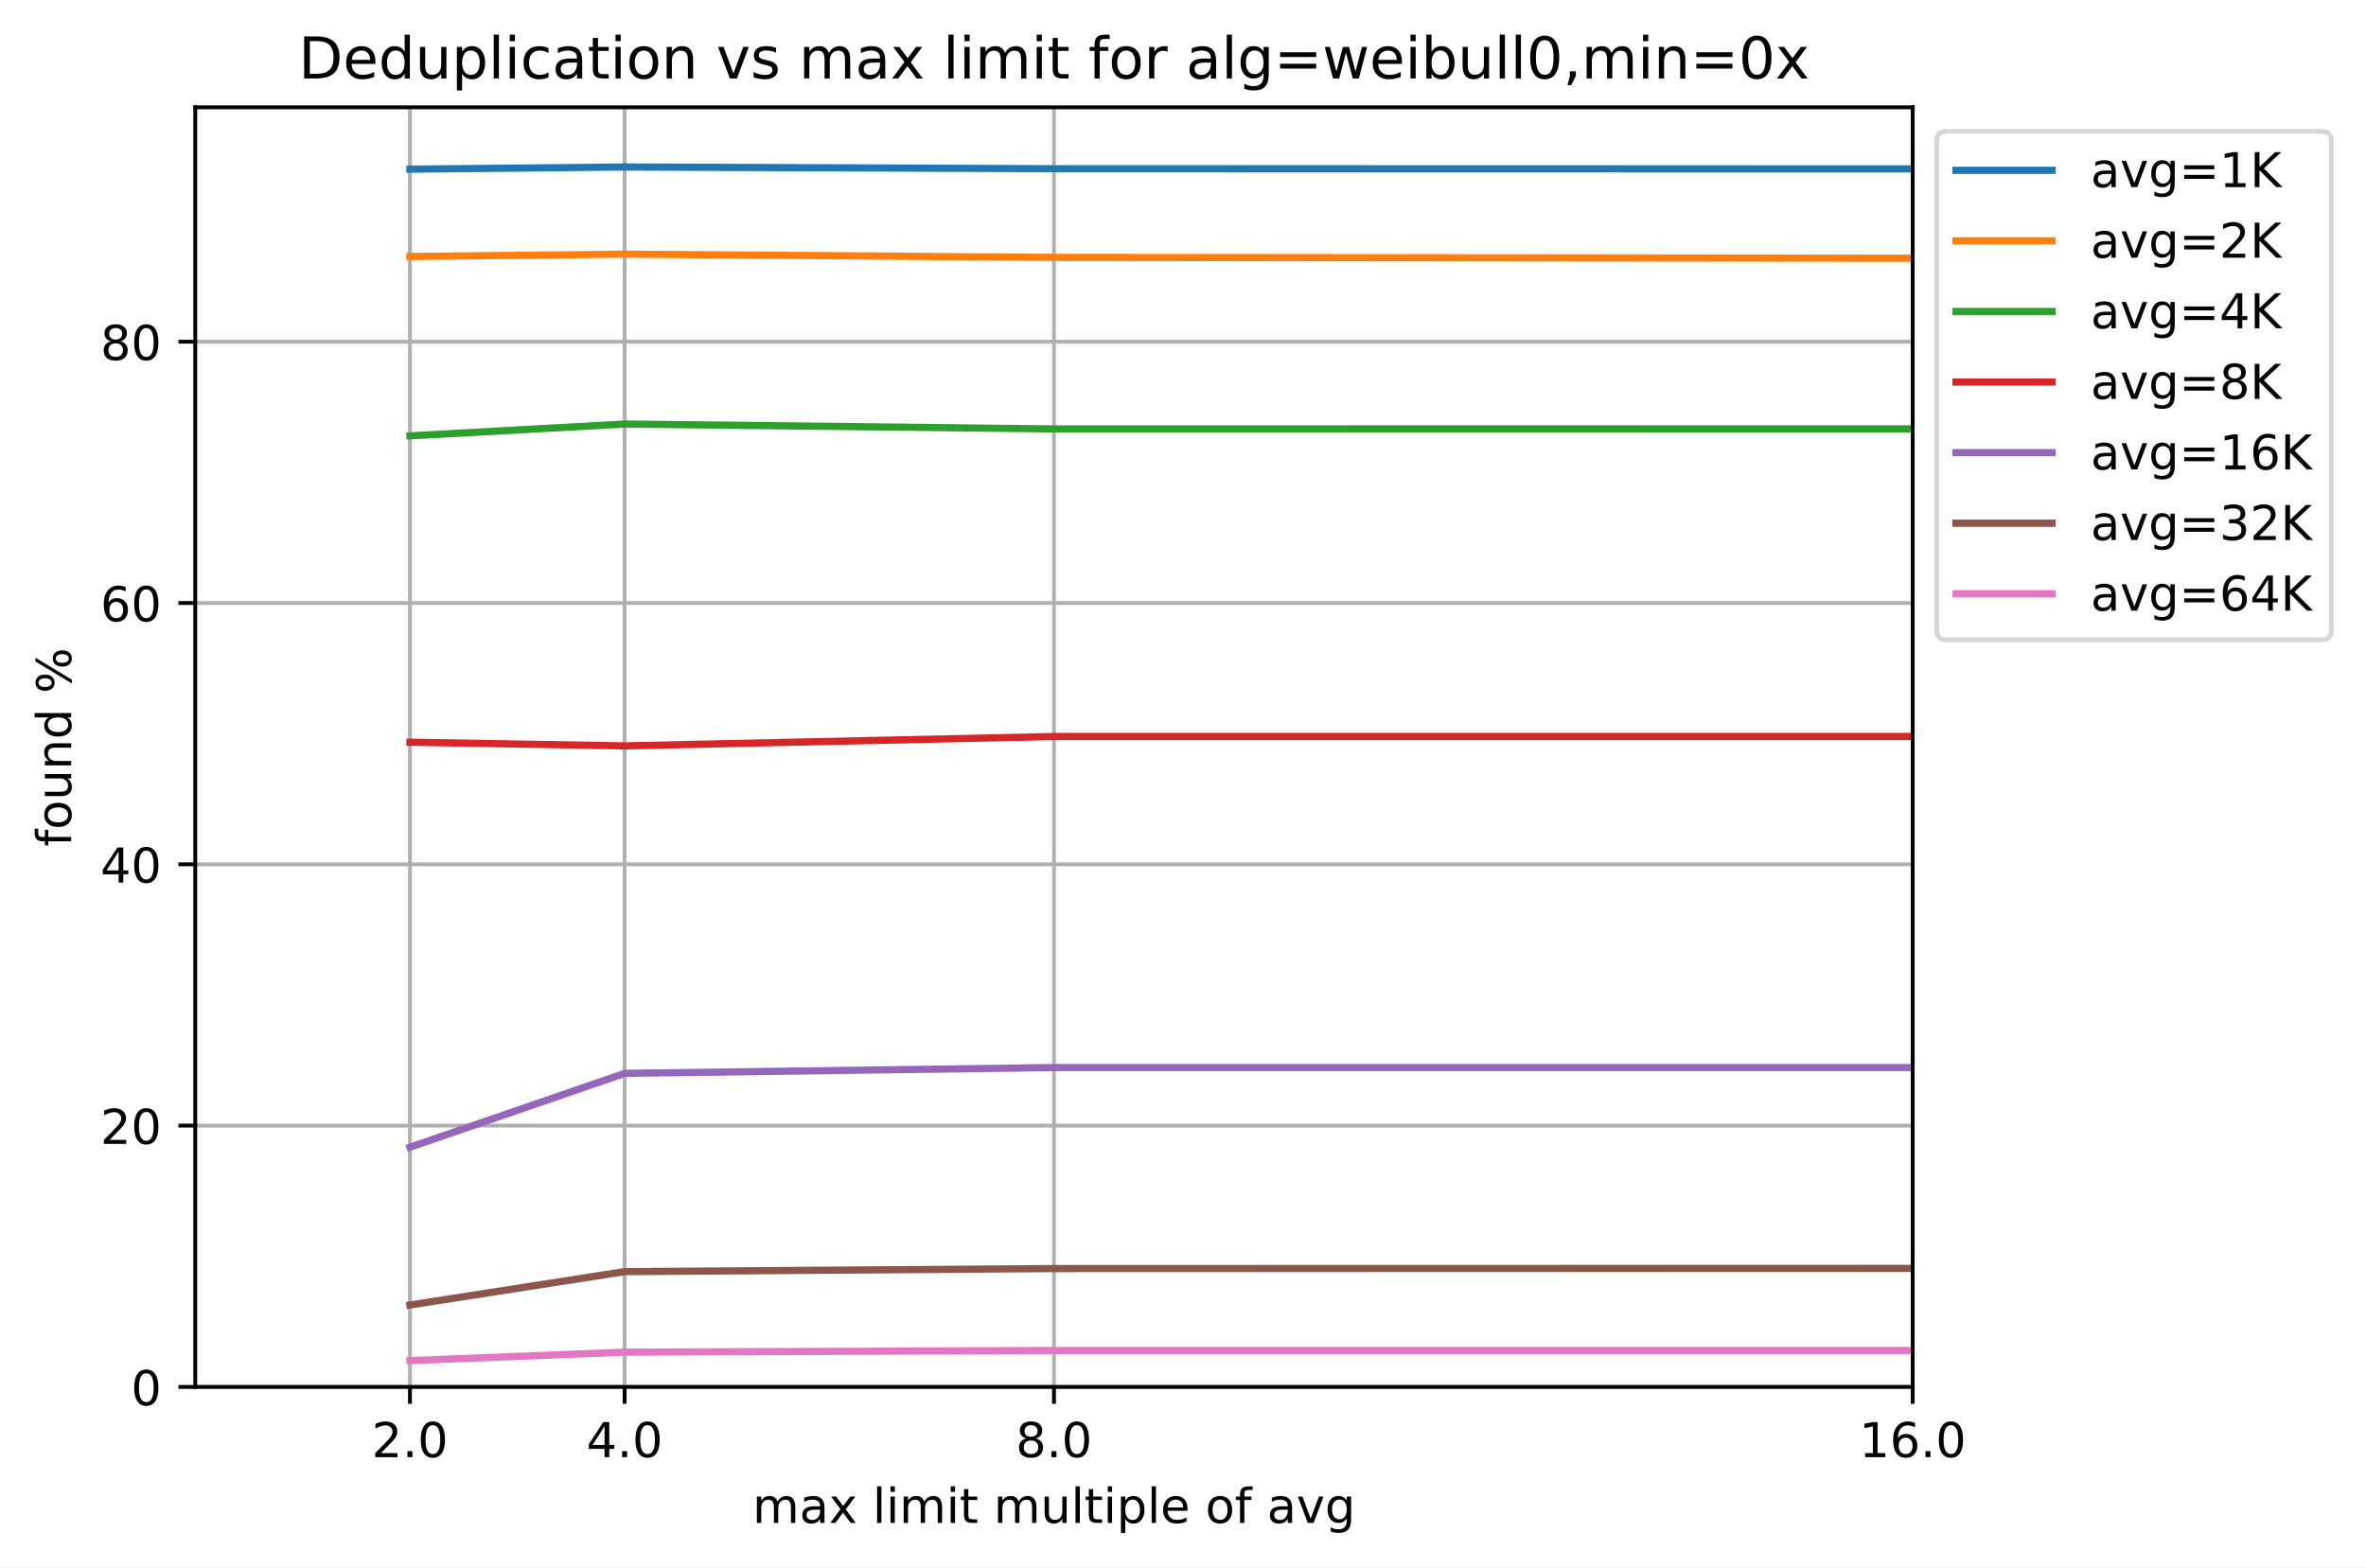
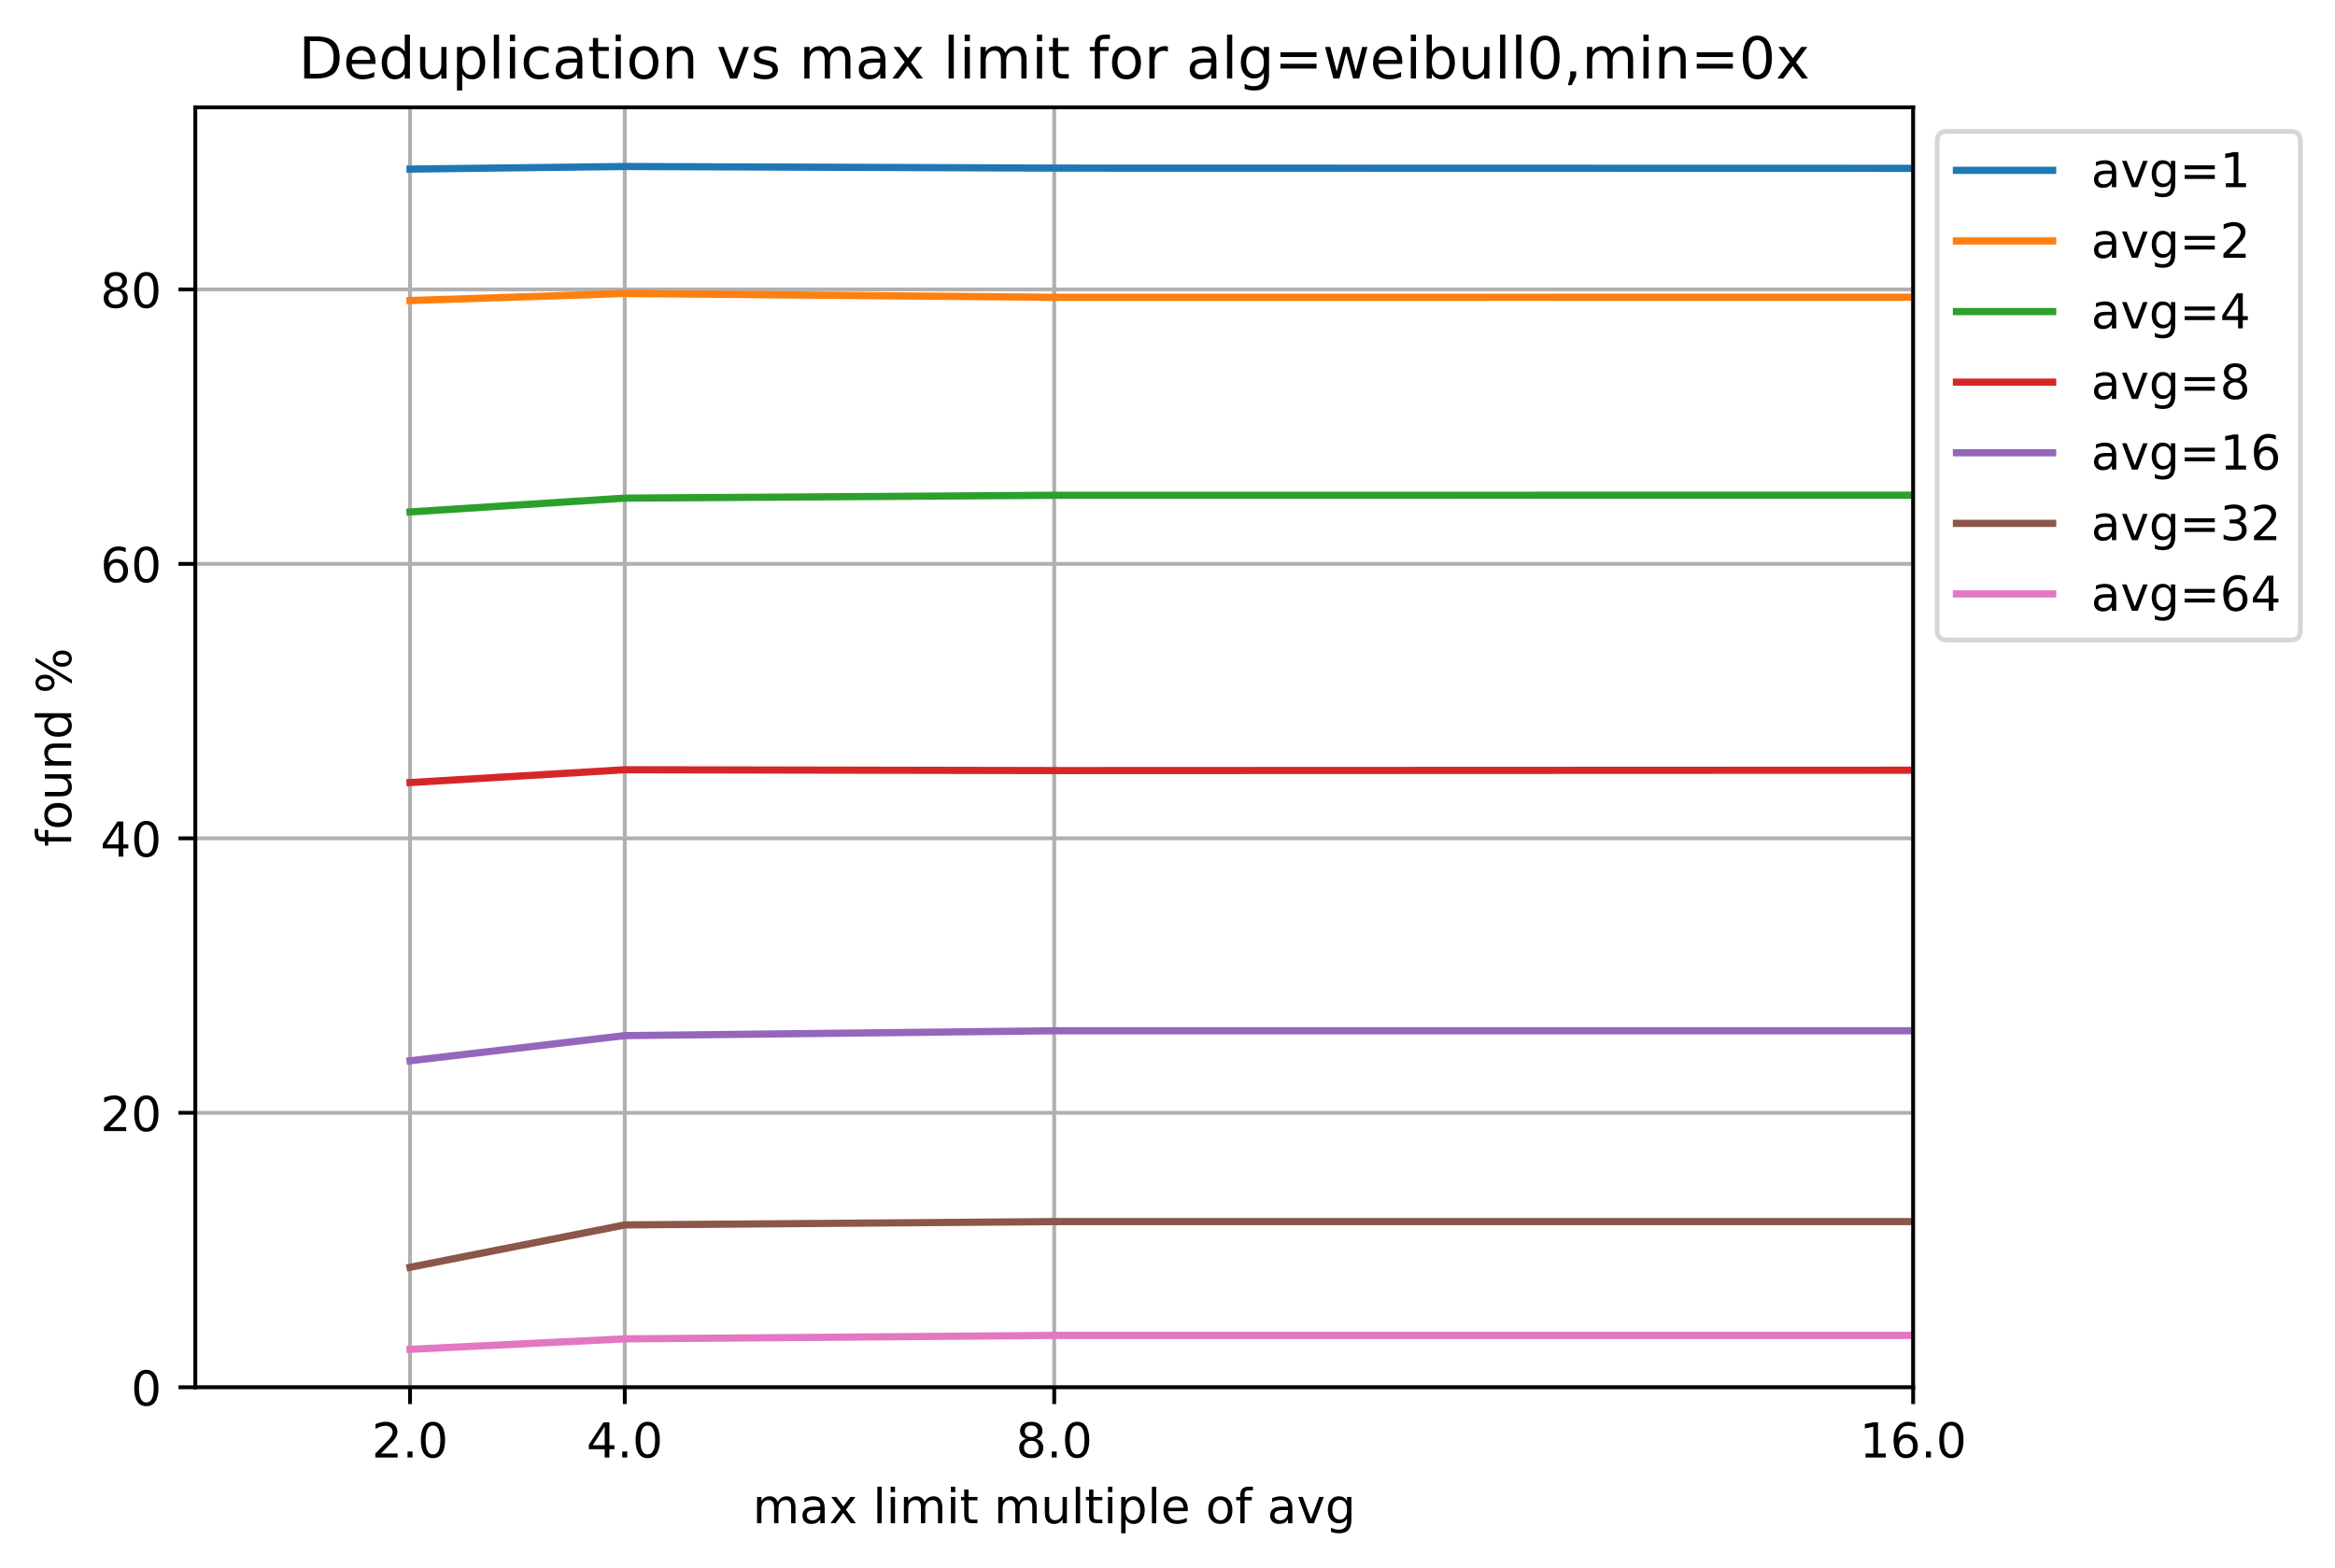
- <svg xmlns="http://www.w3.org/2000/svg" xmlns:xlink="http://www.w3.org/1999/xlink" height="325.986pt" version="1.1" viewBox="0 0 491.981 325.986" width="491.981pt">
+ <svg xmlns="http://www.w3.org/2000/svg" xmlns:xlink="http://www.w3.org/1999/xlink" height="325.986pt" version="1.1" viewBox="0 0 485.423 325.986" width="485.423pt">
  <defs>
    <style type="text/css">*{stroke-linecap:butt;stroke-linejoin:round;}</style>
  </defs>
  <g id="figure_1">
    <g id="patch_1">
-       <path d="M 0 325.986  L 491.981 325.986  L 491.981 0  L 0 0  z " style="fill:#ffffff;" />
+       <path d="M 0 325.986  L 485.423 325.986  L 485.423 0  L 0 0  z " style="fill:#ffffff;" />
    </g>
    <g id="axes_1">
      <g id="patch_2">
        <path d="M 40.603 288.43  L 397.723 288.43  L 397.723 22.318  L 40.603 22.318  z " style="fill:#ffffff;" />
      </g>
      <g id="matplotlib.axis_1">
        <g id="xtick_1">
          <g id="line2d_1">
-             <path clip-path="url(#pbdb99d58c2)" d="M 85.243 288.43  L 85.243 22.318  " style="fill:none;stroke:#b0b0b0;stroke-linecap:square;stroke-width:0.8;" />
+             <path clip-path="url(#p69c4e39274)" d="M 85.243 288.43  L 85.243 22.318  " style="fill:none;stroke:#b0b0b0;stroke-linecap:square;stroke-width:0.8;" />
          </g>
          <g id="line2d_2">
            <defs>
-               <path d="M 0 0  L 0 3.5  " id="mbd536ca74a" style="stroke:#000000;stroke-width:0.8;" />
+               <path d="M 0 0  L 0 3.5  " id="m992103ad8d" style="stroke:#000000;stroke-width:0.8;" />
            </defs>
            <g>
-               <use style="stroke:#000000;stroke-width:0.8;" x="85.243" xlink:href="#mbd536ca74a" y="288.43" />
+               <use style="stroke:#000000;stroke-width:0.8;" x="85.243" xlink:href="#m992103ad8d" y="288.43" />
            </g>
          </g>
          <g id="text_1">
            <g transform="translate(77.29156 303.0286)scale(0.1 -0.1)">
              <defs>
                <path d="M 19.188 8.297  L 53.609 8.297  L 53.609 0  L 7.328 0  L 7.328 8.297  Q 12.938 14.109 22.625 23.891  Q 32.328 33.688 34.812 36.531  Q 39.547 41.844 41.422 45.531  Q 43.312 49.219 43.312 52.781  Q 43.312 58.594 39.234 62.25  Q 35.156 65.922 28.609 65.922  Q 23.969 65.922 18.812 64.312  Q 13.672 62.703 7.812 59.422  L 7.812 69.391  Q 13.766 71.781 18.938 73  Q 24.125 74.219 28.422 74.219  Q 39.75 74.219 46.484 68.547  Q 53.219 62.891 53.219 53.422  Q 53.219 48.922 51.531 44.891  Q 49.859 40.875 45.406 35.406  Q 44.188 33.984 37.641 27.219  Q 31.109 20.453 19.188 8.297  z " id="DejaVuSans-50" />
                <path d="M 10.688 12.406  L 21 12.406  L 21 0  L 10.688 0  z " id="DejaVuSans-46" />
                <path d="M 31.781 66.406  Q 24.172 66.406 20.328 58.906  Q 16.5 51.422 16.5 36.375  Q 16.5 21.391 20.328 13.891  Q 24.172 6.391 31.781 6.391  Q 39.453 6.391 43.281 13.891  Q 47.125 21.391 47.125 36.375  Q 47.125 51.422 43.281 58.906  Q 39.453 66.406 31.781 66.406  z M 31.781 74.219  Q 44.047 74.219 50.516 64.516  Q 56.984 54.828 56.984 36.375  Q 56.984 17.969 50.516 8.266  Q 44.047 -1.422 31.781 -1.422  Q 19.531 -1.422 13.062 8.266  Q 6.594 17.969 6.594 36.375  Q 6.594 54.828 13.062 64.516  Q 19.531 74.219 31.781 74.219  z " id="DejaVuSans-48" />
              </defs>
              <use xlink:href="#DejaVuSans-50" />
              <use x="63.623" xlink:href="#DejaVuSans-46" />
              <use x="95.41" xlink:href="#DejaVuSans-48" />
            </g>
          </g>
        </g>
        <g id="xtick_2">
          <g id="line2d_3">
-             <path clip-path="url(#pbdb99d58c2)" d="M 129.883 288.43  L 129.883 22.318  " style="fill:none;stroke:#b0b0b0;stroke-linecap:square;stroke-width:0.8;" />
+             <path clip-path="url(#p69c4e39274)" d="M 129.883 288.43  L 129.883 22.318  " style="fill:none;stroke:#b0b0b0;stroke-linecap:square;stroke-width:0.8;" />
          </g>
          <g id="line2d_4">
            <g>
-               <use style="stroke:#000000;stroke-width:0.8;" x="129.883" xlink:href="#mbd536ca74a" y="288.43" />
+               <use style="stroke:#000000;stroke-width:0.8;" x="129.883" xlink:href="#m992103ad8d" y="288.43" />
            </g>
          </g>
          <g id="text_2">
            <g transform="translate(121.9316 303.0286)scale(0.1 -0.1)">
              <defs>
                <path d="M 37.797 64.312  L 12.891 25.391  L 37.797 25.391  z M 35.203 72.906  L 47.609 72.906  L 47.609 25.391  L 58.016 25.391  L 58.016 17.188  L 47.609 17.188  L 47.609 0  L 37.797 0  L 37.797 17.188  L 4.891 17.188  L 4.891 26.703  z " id="DejaVuSans-52" />
              </defs>
              <use xlink:href="#DejaVuSans-52" />
              <use x="63.623" xlink:href="#DejaVuSans-46" />
              <use x="95.41" xlink:href="#DejaVuSans-48" />
            </g>
          </g>
        </g>
        <g id="xtick_3">
          <g id="line2d_5">
-             <path clip-path="url(#pbdb99d58c2)" d="M 219.163 288.43  L 219.163 22.318  " style="fill:none;stroke:#b0b0b0;stroke-linecap:square;stroke-width:0.8;" />
+             <path clip-path="url(#p69c4e39274)" d="M 219.163 288.43  L 219.163 22.318  " style="fill:none;stroke:#b0b0b0;stroke-linecap:square;stroke-width:0.8;" />
          </g>
          <g id="line2d_6">
            <g>
-               <use style="stroke:#000000;stroke-width:0.8;" x="219.163" xlink:href="#mbd536ca74a" y="288.43" />
+               <use style="stroke:#000000;stroke-width:0.8;" x="219.163" xlink:href="#m992103ad8d" y="288.43" />
            </g>
          </g>
          <g id="text_3">
            <g transform="translate(211.2116 303.0286)scale(0.1 -0.1)">
              <defs>
                <path d="M 31.781 34.625  Q 24.75 34.625 20.719 30.859  Q 16.703 27.094 16.703 20.516  Q 16.703 13.922 20.719 10.156  Q 24.75 6.391 31.781 6.391  Q 38.812 6.391 42.859 10.172  Q 46.922 13.969 46.922 20.516  Q 46.922 27.094 42.891 30.859  Q 38.875 34.625 31.781 34.625  z M 21.922 38.812  Q 15.578 40.375 12.031 44.719  Q 8.5 49.078 8.5 55.328  Q 8.5 64.062 14.719 69.141  Q 20.953 74.219 31.781 74.219  Q 42.672 74.219 48.875 69.141  Q 55.078 64.062 55.078 55.328  Q 55.078 49.078 51.531 44.719  Q 48 40.375 41.703 38.812  Q 48.828 37.156 52.797 32.312  Q 56.781 27.484 56.781 20.516  Q 56.781 9.906 50.312 4.234  Q 43.844 -1.422 31.781 -1.422  Q 19.734 -1.422 13.25 4.234  Q 6.781 9.906 6.781 20.516  Q 6.781 27.484 10.781 32.312  Q 14.797 37.156 21.922 38.812  z M 18.312 54.391  Q 18.312 48.734 21.844 45.562  Q 25.391 42.391 31.781 42.391  Q 38.141 42.391 41.719 45.562  Q 45.312 48.734 45.312 54.391  Q 45.312 60.062 41.719 63.234  Q 38.141 66.406 31.781 66.406  Q 25.391 66.406 21.844 63.234  Q 18.312 60.062 18.312 54.391  z " id="DejaVuSans-56" />
              </defs>
              <use xlink:href="#DejaVuSans-56" />
              <use x="63.623" xlink:href="#DejaVuSans-46" />
              <use x="95.41" xlink:href="#DejaVuSans-48" />
            </g>
          </g>
        </g>
        <g id="xtick_4">
          <g id="line2d_7">
-             <path clip-path="url(#pbdb99d58c2)" d="M 397.723 288.43  L 397.723 22.318  " style="fill:none;stroke:#b0b0b0;stroke-linecap:square;stroke-width:0.8;" />
+             <path clip-path="url(#p69c4e39274)" d="M 397.723 288.43  L 397.723 22.318  " style="fill:none;stroke:#b0b0b0;stroke-linecap:square;stroke-width:0.8;" />
          </g>
          <g id="line2d_8">
            <g>
-               <use style="stroke:#000000;stroke-width:0.8;" x="397.723" xlink:href="#mbd536ca74a" y="288.43" />
+               <use style="stroke:#000000;stroke-width:0.8;" x="397.723" xlink:href="#m992103ad8d" y="288.43" />
            </g>
          </g>
          <g id="text_4">
            <g transform="translate(386.5903 303.0286)scale(0.1 -0.1)">
              <defs>
                <path d="M 12.406 8.297  L 28.516 8.297  L 28.516 63.922  L 10.984 60.406  L 10.984 69.391  L 28.422 72.906  L 38.281 72.906  L 38.281 8.297  L 54.391 8.297  L 54.391 0  L 12.406 0  z " id="DejaVuSans-49" />
                <path d="M 33.016 40.375  Q 26.375 40.375 22.484 35.828  Q 18.609 31.297 18.609 23.391  Q 18.609 15.531 22.484 10.953  Q 26.375 6.391 33.016 6.391  Q 39.656 6.391 43.531 10.953  Q 47.406 15.531 47.406 23.391  Q 47.406 31.297 43.531 35.828  Q 39.656 40.375 33.016 40.375  z M 52.594 71.297  L 52.594 62.312  Q 48.875 64.062 45.094 64.984  Q 41.312 65.922 37.594 65.922  Q 27.828 65.922 22.672 59.328  Q 17.531 52.734 16.797 39.406  Q 19.672 43.656 24.016 45.922  Q 28.375 48.188 33.594 48.188  Q 44.578 48.188 50.953 41.516  Q 57.328 34.859 57.328 23.391  Q 57.328 12.156 50.688 5.359  Q 44.047 -1.422 33.016 -1.422  Q 20.359 -1.422 13.672 8.266  Q 6.984 17.969 6.984 36.375  Q 6.984 53.656 15.188 63.938  Q 23.391 74.219 37.203 74.219  Q 40.922 74.219 44.703 73.484  Q 48.484 72.75 52.594 71.297  z " id="DejaVuSans-54" />
              </defs>
              <use xlink:href="#DejaVuSans-49" />
              <use x="63.623" xlink:href="#DejaVuSans-54" />
              <use x="127.246" xlink:href="#DejaVuSans-46" />
              <use x="159.033" xlink:href="#DejaVuSans-48" />
            </g>
          </g>
        </g>
        <g id="text_5">
          <g transform="translate(156.4811 316.7067)scale(0.1 -0.1)">
            <defs>
              <path d="M 52 44.188  Q 55.375 50.25 60.062 53.125  Q 64.75 56 71.094 56  Q 79.641 56 84.281 50.016  Q 88.922 44.047 88.922 33.016  L 88.922 0  L 79.891 0  L 79.891 32.719  Q 79.891 40.578 77.094 44.375  Q 74.312 48.188 68.609 48.188  Q 61.625 48.188 57.562 43.547  Q 53.516 38.922 53.516 30.906  L 53.516 0  L 44.484 0  L 44.484 32.719  Q 44.484 40.625 41.703 44.406  Q 38.922 48.188 33.109 48.188  Q 26.219 48.188 22.156 43.531  Q 18.109 38.875 18.109 30.906  L 18.109 0  L 9.078 0  L 9.078 54.688  L 18.109 54.688  L 18.109 46.188  Q 21.188 51.219 25.484 53.609  Q 29.781 56 35.688 56  Q 41.656 56 45.828 52.969  Q 50 49.953 52 44.188  z " id="DejaVuSans-109" />
              <path d="M 34.281 27.484  Q 23.391 27.484 19.188 25  Q 14.984 22.516 14.984 16.5  Q 14.984 11.719 18.141 8.906  Q 21.297 6.109 26.703 6.109  Q 34.188 6.109 38.703 11.406  Q 43.219 16.703 43.219 25.484  L 43.219 27.484  z M 52.203 31.203  L 52.203 0  L 43.219 0  L 43.219 8.297  Q 40.141 3.328 35.547 0.953  Q 30.953 -1.422 24.312 -1.422  Q 15.922 -1.422 10.953 3.297  Q 6 8.016 6 15.922  Q 6 25.141 12.172 29.828  Q 18.359 34.516 30.609 34.516  L 43.219 34.516  L 43.219 35.406  Q 43.219 41.609 39.141 45  Q 35.062 48.391 27.688 48.391  Q 23 48.391 18.547 47.266  Q 14.109 46.141 10.016 43.891  L 10.016 52.203  Q 14.938 54.109 19.578 55.047  Q 24.219 56 28.609 56  Q 40.484 56 46.344 49.844  Q 52.203 43.703 52.203 31.203  z " id="DejaVuSans-97" />
              <path d="M 54.891 54.688  L 35.109 28.078  L 55.906 0  L 45.312 0  L 29.391 21.484  L 13.484 0  L 2.875 0  L 24.125 28.609  L 4.688 54.688  L 15.281 54.688  L 29.781 35.203  L 44.281 54.688  z " id="DejaVuSans-120" />
              <path id="DejaVuSans-32" />
              <path d="M 9.422 75.984  L 18.406 75.984  L 18.406 0  L 9.422 0  z " id="DejaVuSans-108" />
              <path d="M 9.422 54.688  L 18.406 54.688  L 18.406 0  L 9.422 0  z M 9.422 75.984  L 18.406 75.984  L 18.406 64.594  L 9.422 64.594  z " id="DejaVuSans-105" />
              <path d="M 18.312 70.219  L 18.312 54.688  L 36.812 54.688  L 36.812 47.703  L 18.312 47.703  L 18.312 18.016  Q 18.312 11.328 20.141 9.422  Q 21.969 7.516 27.594 7.516  L 36.812 7.516  L 36.812 0  L 27.594 0  Q 17.188 0 13.234 3.875  Q 9.281 7.766 9.281 18.016  L 9.281 47.703  L 2.688 47.703  L 2.688 54.688  L 9.281 54.688  L 9.281 70.219  z " id="DejaVuSans-116" />
              <path d="M 8.5 21.578  L 8.5 54.688  L 17.484 54.688  L 17.484 21.922  Q 17.484 14.156 20.5 10.266  Q 23.531 6.391 29.594 6.391  Q 36.859 6.391 41.078 11.031  Q 45.312 15.672 45.312 23.688  L 45.312 54.688  L 54.297 54.688  L 54.297 0  L 45.312 0  L 45.312 8.406  Q 42.047 3.422 37.719 1  Q 33.406 -1.422 27.688 -1.422  Q 18.266 -1.422 13.375 4.438  Q 8.5 10.297 8.5 21.578  z M 31.109 56  z " id="DejaVuSans-117" />
              <path d="M 18.109 8.203  L 18.109 -20.797  L 9.078 -20.797  L 9.078 54.688  L 18.109 54.688  L 18.109 46.391  Q 20.953 51.266 25.266 53.625  Q 29.594 56 35.594 56  Q 45.562 56 51.781 48.094  Q 58.016 40.188 58.016 27.297  Q 58.016 14.406 51.781 6.484  Q 45.562 -1.422 35.594 -1.422  Q 29.594 -1.422 25.266 0.953  Q 20.953 3.328 18.109 8.203  z M 48.688 27.297  Q 48.688 37.203 44.609 42.844  Q 40.531 48.484 33.406 48.484  Q 26.266 48.484 22.188 42.844  Q 18.109 37.203 18.109 27.297  Q 18.109 17.391 22.188 11.75  Q 26.266 6.109 33.406 6.109  Q 40.531 6.109 44.609 11.75  Q 48.688 17.391 48.688 27.297  z " id="DejaVuSans-112" />
              <path d="M 56.203 29.594  L 56.203 25.203  L 14.891 25.203  Q 15.484 15.922 20.484 11.062  Q 25.484 6.203 34.422 6.203  Q 39.594 6.203 44.453 7.469  Q 49.312 8.734 54.109 11.281  L 54.109 2.781  Q 49.266 0.734 44.188 -0.344  Q 39.109 -1.422 33.891 -1.422  Q 20.797 -1.422 13.156 6.188  Q 5.516 13.812 5.516 26.812  Q 5.516 40.234 12.766 48.109  Q 20.016 56 32.328 56  Q 43.359 56 49.781 48.891  Q 56.203 41.797 56.203 29.594  z M 47.219 32.234  Q 47.125 39.594 43.094 43.984  Q 39.062 48.391 32.422 48.391  Q 24.906 48.391 20.391 44.141  Q 15.875 39.891 15.188 32.172  z " id="DejaVuSans-101" />
              <path d="M 30.609 48.391  Q 23.391 48.391 19.188 42.75  Q 14.984 37.109 14.984 27.297  Q 14.984 17.484 19.156 11.844  Q 23.344 6.203 30.609 6.203  Q 37.797 6.203 41.984 11.859  Q 46.188 17.531 46.188 27.297  Q 46.188 37.016 41.984 42.703  Q 37.797 48.391 30.609 48.391  z M 30.609 56  Q 42.328 56 49.016 48.375  Q 55.719 40.766 55.719 27.297  Q 55.719 13.875 49.016 6.219  Q 42.328 -1.422 30.609 -1.422  Q 18.844 -1.422 12.172 6.219  Q 5.516 13.875 5.516 27.297  Q 5.516 40.766 12.172 48.375  Q 18.844 56 30.609 56  z " id="DejaVuSans-111" />
              <path d="M 37.109 75.984  L 37.109 68.5  L 28.516 68.5  Q 23.688 68.5 21.797 66.547  Q 19.922 64.594 19.922 59.516  L 19.922 54.688  L 34.719 54.688  L 34.719 47.703  L 19.922 47.703  L 19.922 0  L 10.891 0  L 10.891 47.703  L 2.297 47.703  L 2.297 54.688  L 10.891 54.688  L 10.891 58.5  Q 10.891 67.625 15.141 71.797  Q 19.391 75.984 28.609 75.984  z " id="DejaVuSans-102" />
              <path d="M 2.984 54.688  L 12.5 54.688  L 29.594 8.797  L 46.688 54.688  L 56.203 54.688  L 35.688 0  L 23.484 0  z " id="DejaVuSans-118" />
              <path d="M 45.406 27.984  Q 45.406 37.75 41.375 43.109  Q 37.359 48.484 30.078 48.484  Q 22.859 48.484 18.828 43.109  Q 14.797 37.75 14.797 27.984  Q 14.797 18.266 18.828 12.891  Q 22.859 7.516 30.078 7.516  Q 37.359 7.516 41.375 12.891  Q 45.406 18.266 45.406 27.984  z M 54.391 6.781  Q 54.391 -7.172 48.188 -13.984  Q 42 -20.797 29.203 -20.797  Q 24.469 -20.797 20.266 -20.094  Q 16.062 -19.391 12.109 -17.922  L 12.109 -9.188  Q 16.062 -11.328 19.922 -12.344  Q 23.781 -13.375 27.781 -13.375  Q 36.625 -13.375 41.016 -8.766  Q 45.406 -4.156 45.406 5.172  L 45.406 9.625  Q 42.625 4.781 38.281 2.391  Q 33.938 0 27.875 0  Q 17.828 0 11.672 7.656  Q 5.516 15.328 5.516 27.984  Q 5.516 40.672 11.672 48.328  Q 17.828 56 27.875 56  Q 33.938 56 38.281 53.609  Q 42.625 51.219 45.406 46.391  L 45.406 54.688  L 54.391 54.688  z " id="DejaVuSans-103" />
            </defs>
            <use xlink:href="#DejaVuSans-109" />
            <use x="97.412" xlink:href="#DejaVuSans-97" />
            <use x="158.691" xlink:href="#DejaVuSans-120" />
            <use x="217.871" xlink:href="#DejaVuSans-32" />
            <use x="249.658" xlink:href="#DejaVuSans-108" />
            <use x="277.441" xlink:href="#DejaVuSans-105" />
            <use x="305.225" xlink:href="#DejaVuSans-109" />
            <use x="402.637" xlink:href="#DejaVuSans-105" />
            <use x="430.42" xlink:href="#DejaVuSans-116" />
            <use x="469.629" xlink:href="#DejaVuSans-32" />
            <use x="501.416" xlink:href="#DejaVuSans-109" />
            <use x="598.828" xlink:href="#DejaVuSans-117" />
            <use x="662.207" xlink:href="#DejaVuSans-108" />
            <use x="689.99" xlink:href="#DejaVuSans-116" />
            <use x="729.199" xlink:href="#DejaVuSans-105" />
            <use x="756.982" xlink:href="#DejaVuSans-112" />
            <use x="820.459" xlink:href="#DejaVuSans-108" />
            <use x="848.242" xlink:href="#DejaVuSans-101" />
            <use x="909.766" xlink:href="#DejaVuSans-32" />
            <use x="941.553" xlink:href="#DejaVuSans-111" />
            <use x="1002.734" xlink:href="#DejaVuSans-102" />
            <use x="1037.939" xlink:href="#DejaVuSans-32" />
            <use x="1069.727" xlink:href="#DejaVuSans-97" />
            <use x="1131.006" xlink:href="#DejaVuSans-118" />
            <use x="1190.186" xlink:href="#DejaVuSans-103" />
          </g>
        </g>
      </g>
      <g id="matplotlib.axis_2">
        <g id="ytick_1">
          <g id="line2d_9">
-             <path clip-path="url(#pbdb99d58c2)" d="M 40.603 288.43  L 397.723 288.43  " style="fill:none;stroke:#b0b0b0;stroke-linecap:square;stroke-width:0.8;" />
+             <path clip-path="url(#p69c4e39274)" d="M 40.603 288.43  L 397.723 288.43  " style="fill:none;stroke:#b0b0b0;stroke-linecap:square;stroke-width:0.8;" />
          </g>
          <g id="line2d_10">
            <defs>
-               <path d="M 0 0  L -3.5 0  " id="mc2ac682437" style="stroke:#000000;stroke-width:0.8;" />
+               <path d="M 0 0  L -3.5 0  " id="m3d2ece9ff6" style="stroke:#000000;stroke-width:0.8;" />
            </defs>
            <g>
-               <use style="stroke:#000000;stroke-width:0.8;" x="40.603" xlink:href="#mc2ac682437" y="288.43" />
+               <use style="stroke:#000000;stroke-width:0.8;" x="40.603" xlink:href="#m3d2ece9ff6" y="288.43" />
            </g>
          </g>
          <g id="text_6">
            <g transform="translate(27.24063 292.2293)scale(0.1 -0.1)">
              <use xlink:href="#DejaVuSans-48" />
            </g>
          </g>
        </g>
        <g id="ytick_2">
          <g id="line2d_11">
-             <path clip-path="url(#pbdb99d58c2)" d="M 40.603 234.088  L 397.723 234.088  " style="fill:none;stroke:#b0b0b0;stroke-linecap:square;stroke-width:0.8;" />
+             <path clip-path="url(#p69c4e39274)" d="M 40.603 231.366  L 397.723 231.366  " style="fill:none;stroke:#b0b0b0;stroke-linecap:square;stroke-width:0.8;" />
          </g>
          <g id="line2d_12">
            <g>
-               <use style="stroke:#000000;stroke-width:0.8;" x="40.603" xlink:href="#mc2ac682437" y="234.088" />
+               <use style="stroke:#000000;stroke-width:0.8;" x="40.603" xlink:href="#m3d2ece9ff6" y="231.366" />
            </g>
          </g>
          <g id="text_7">
-             <g transform="translate(20.87813 237.887)scale(0.1 -0.1)">
+             <g transform="translate(20.87813 235.1651)scale(0.1 -0.1)">
              <use xlink:href="#DejaVuSans-50" />
              <use x="63.623" xlink:href="#DejaVuSans-48" />
            </g>
          </g>
        </g>
        <g id="ytick_3">
          <g id="line2d_13">
-             <path clip-path="url(#pbdb99d58c2)" d="M 40.603 179.745  L 397.723 179.745  " style="fill:none;stroke:#b0b0b0;stroke-linecap:square;stroke-width:0.8;" />
+             <path clip-path="url(#p69c4e39274)" d="M 40.603 174.302  L 397.723 174.302  " style="fill:none;stroke:#b0b0b0;stroke-linecap:square;stroke-width:0.8;" />
          </g>
          <g id="line2d_14">
            <g>
-               <use style="stroke:#000000;stroke-width:0.8;" x="40.603" xlink:href="#mc2ac682437" y="179.745" />
+               <use style="stroke:#000000;stroke-width:0.8;" x="40.603" xlink:href="#m3d2ece9ff6" y="174.302" />
            </g>
          </g>
          <g id="text_8">
-             <g transform="translate(20.87813 183.5446)scale(0.1 -0.1)">
+             <g transform="translate(20.87813 178.1008)scale(0.1 -0.1)">
              <use xlink:href="#DejaVuSans-52" />
              <use x="63.623" xlink:href="#DejaVuSans-48" />
            </g>
          </g>
        </g>
        <g id="ytick_4">
          <g id="line2d_15">
-             <path clip-path="url(#pbdb99d58c2)" d="M 40.603 125.403  L 397.723 125.403  " style="fill:none;stroke:#b0b0b0;stroke-linecap:square;stroke-width:0.8;" />
+             <path clip-path="url(#p69c4e39274)" d="M 40.603 117.237  L 397.723 117.237  " style="fill:none;stroke:#b0b0b0;stroke-linecap:square;stroke-width:0.8;" />
          </g>
          <g id="line2d_16">
            <g>
-               <use style="stroke:#000000;stroke-width:0.8;" x="40.603" xlink:href="#mc2ac682437" y="125.403" />
+               <use style="stroke:#000000;stroke-width:0.8;" x="40.603" xlink:href="#m3d2ece9ff6" y="117.237" />
            </g>
          </g>
          <g id="text_9">
-             <g transform="translate(20.87813 129.2023)scale(0.1 -0.1)">
+             <g transform="translate(20.87813 121.0365)scale(0.1 -0.1)">
              <use xlink:href="#DejaVuSans-54" />
              <use x="63.623" xlink:href="#DejaVuSans-48" />
            </g>
          </g>
        </g>
        <g id="ytick_5">
          <g id="line2d_17">
-             <path clip-path="url(#pbdb99d58c2)" d="M 40.603 71.061  L 397.723 71.061  " style="fill:none;stroke:#b0b0b0;stroke-linecap:square;stroke-width:0.8;" />
+             <path clip-path="url(#p69c4e39274)" d="M 40.603 60.173  L 397.723 60.173  " style="fill:none;stroke:#b0b0b0;stroke-linecap:square;stroke-width:0.8;" />
          </g>
          <g id="line2d_18">
            <g>
-               <use style="stroke:#000000;stroke-width:0.8;" x="40.603" xlink:href="#mc2ac682437" y="71.061" />
+               <use style="stroke:#000000;stroke-width:0.8;" x="40.603" xlink:href="#m3d2ece9ff6" y="60.173" />
            </g>
          </g>
          <g id="text_10">
-             <g transform="translate(20.87813 74.8599)scale(0.1 -0.1)">
+             <g transform="translate(20.87813 63.97221)scale(0.1 -0.1)">
              <use xlink:href="#DejaVuSans-56" />
              <use x="63.623" xlink:href="#DejaVuSans-48" />
            </g>
          </g>
        </g>
        <g id="text_11">
          <g transform="translate(14.79844 176.0452)rotate(-90)scale(0.1 -0.1)">
            <defs>
              <path d="M 54.891 33.016  L 54.891 0  L 45.906 0  L 45.906 32.719  Q 45.906 40.484 42.875 44.328  Q 39.844 48.188 33.797 48.188  Q 26.516 48.188 22.312 43.547  Q 18.109 38.922 18.109 30.906  L 18.109 0  L 9.078 0  L 9.078 54.688  L 18.109 54.688  L 18.109 46.188  Q 21.344 51.125 25.703 53.562  Q 30.078 56 35.797 56  Q 45.219 56 50.047 50.172  Q 54.891 44.344 54.891 33.016  z " id="DejaVuSans-110" />
              <path d="M 45.406 46.391  L 45.406 75.984  L 54.391 75.984  L 54.391 0  L 45.406 0  L 45.406 8.203  Q 42.578 3.328 38.25 0.953  Q 33.938 -1.422 27.875 -1.422  Q 17.969 -1.422 11.734 6.484  Q 5.516 14.406 5.516 27.297  Q 5.516 40.188 11.734 48.094  Q 17.969 56 27.875 56  Q 33.938 56 38.25 53.625  Q 42.578 51.266 45.406 46.391  z M 14.797 27.297  Q 14.797 17.391 18.875 11.75  Q 22.953 6.109 30.078 6.109  Q 37.203 6.109 41.297 11.75  Q 45.406 17.391 45.406 27.297  Q 45.406 37.203 41.297 42.844  Q 37.203 48.484 30.078 48.484  Q 22.953 48.484 18.875 42.844  Q 14.797 37.203 14.797 27.297  z " id="DejaVuSans-100" />
              <path d="M 72.703 32.078  Q 68.453 32.078 66.031 28.469  Q 63.625 24.859 63.625 18.406  Q 63.625 12.062 66.031 8.422  Q 68.453 4.781 72.703 4.781  Q 76.859 4.781 79.266 8.422  Q 81.688 12.062 81.688 18.406  Q 81.688 24.812 79.266 28.438  Q 76.859 32.078 72.703 32.078  z M 72.703 38.281  Q 80.422 38.281 84.953 32.906  Q 89.5 27.547 89.5 18.406  Q 89.5 9.281 84.938 3.922  Q 80.375 -1.422 72.703 -1.422  Q 64.891 -1.422 60.344 3.922  Q 55.812 9.281 55.812 18.406  Q 55.812 27.594 60.375 32.938  Q 64.938 38.281 72.703 38.281  z M 22.312 68.016  Q 18.109 68.016 15.688 64.375  Q 13.281 60.75 13.281 54.391  Q 13.281 47.953 15.672 44.328  Q 18.062 40.719 22.312 40.719  Q 26.562 40.719 28.969 44.328  Q 31.391 47.953 31.391 54.391  Q 31.391 60.688 28.953 64.344  Q 26.516 68.016 22.312 68.016  z M 66.406 74.219  L 74.219 74.219  L 28.609 -1.422  L 20.797 -1.422  z M 22.312 74.219  Q 30.031 74.219 34.609 68.875  Q 39.203 63.531 39.203 54.391  Q 39.203 45.172 34.641 39.844  Q 30.078 34.516 22.312 34.516  Q 14.547 34.516 10.031 39.859  Q 5.516 45.219 5.516 54.391  Q 5.516 63.484 10.047 68.844  Q 14.594 74.219 22.312 74.219  z " id="DejaVuSans-37" />
            </defs>
            <use xlink:href="#DejaVuSans-102" />
            <use x="35.205" xlink:href="#DejaVuSans-111" />
            <use x="96.387" xlink:href="#DejaVuSans-117" />
            <use x="159.766" xlink:href="#DejaVuSans-110" />
            <use x="223.145" xlink:href="#DejaVuSans-100" />
            <use x="286.621" xlink:href="#DejaVuSans-32" />
            <use x="318.408" xlink:href="#DejaVuSans-37" />
          </g>
        </g>
      </g>
      <g id="line2d_19">
-         <path clip-path="url(#pbdb99d58c2)" d="M 85.243 35.179  L 129.883 34.729  L 219.163 35.093  L 397.723 35.122  " style="fill:none;stroke:#1f77b4;stroke-linecap:square;stroke-width:1.5;" />
+         <path clip-path="url(#p69c4e39274)" d="M 85.243 35.155  L 129.883 34.615  L 219.163 34.955  L 397.723 34.998  " style="fill:none;stroke:#1f77b4;stroke-linecap:square;stroke-width:1.5;" />
      </g>
      <g id="line2d_20">
-         <path clip-path="url(#pbdb99d58c2)" d="M 85.243 53.341  L 129.883 52.85  L 219.163 53.534  L 397.723 53.704  " style="fill:none;stroke:#ff7f0e;stroke-linecap:square;stroke-width:1.5;" />
+         <path clip-path="url(#p69c4e39274)" d="M 85.243 62.485  L 129.883 61.02  L 219.163 61.815  L 397.723 61.795  " style="fill:none;stroke:#ff7f0e;stroke-linecap:square;stroke-width:1.5;" />
      </g>
      <g id="line2d_21">
-         <path clip-path="url(#pbdb99d58c2)" d="M 85.243 90.643  L 129.883 88.186  L 219.163 89.2  L 397.723 89.186  " style="fill:none;stroke:#2ca02c;stroke-linecap:square;stroke-width:1.5;" />
+         <path clip-path="url(#p69c4e39274)" d="M 85.243 106.438  L 129.883 103.568  L 219.163 102.975  L 397.723 102.961  " style="fill:none;stroke:#2ca02c;stroke-linecap:square;stroke-width:1.5;" />
      </g>
      <g id="line2d_22">
-         <path clip-path="url(#pbdb99d58c2)" d="M 85.243 154.351  L 129.883 155.116  L 219.163 153.165  L 397.723 153.165  " style="fill:none;stroke:#d62728;stroke-linecap:square;stroke-width:1.5;" />
+         <path clip-path="url(#p69c4e39274)" d="M 85.243 162.707  L 129.883 160.042  L 219.163 160.212  L 397.723 160.141  " style="fill:none;stroke:#d62728;stroke-linecap:square;stroke-width:1.5;" />
      </g>
      <g id="line2d_23">
-         <path clip-path="url(#pbdb99d58c2)" d="M 85.243 238.579  L 129.883 223.222  L 219.163 222.004  L 397.723 222.004  " style="fill:none;stroke:#9467bd;stroke-linecap:square;stroke-width:1.5;" />
+         <path clip-path="url(#p69c4e39274)" d="M 85.243 220.549  L 129.883 215.318  L 219.163 214.312  L 397.723 214.312  " style="fill:none;stroke:#9467bd;stroke-linecap:square;stroke-width:1.5;" />
      </g>
      <g id="line2d_24">
-         <path clip-path="url(#pbdb99d58c2)" d="M 85.243 271.395  L 129.883 264.451  L 219.163 263.812  L 397.723 263.774  " style="fill:none;stroke:#8c564b;stroke-linecap:square;stroke-width:1.5;" />
+         <path clip-path="url(#p69c4e39274)" d="M 85.243 263.488  L 129.883 254.678  L 219.163 253.988  L 397.723 253.988  " style="fill:none;stroke:#8c564b;stroke-linecap:square;stroke-width:1.5;" />
      </g>
      <g id="line2d_25">
-         <path clip-path="url(#pbdb99d58c2)" d="M 85.243 282.956  L 129.883 281.194  L 219.163 280.852  L 397.723 280.852  " style="fill:none;stroke:#e377c2;stroke-linecap:square;stroke-width:1.5;" />
+         <path clip-path="url(#p69c4e39274)" d="M 85.243 280.546  L 129.883 278.369  L 219.163 277.651  L 397.723 277.651  " style="fill:none;stroke:#e377c2;stroke-linecap:square;stroke-width:1.5;" />
      </g>
      <g id="patch_3">
        <path d="M 40.603 288.43  L 40.603 22.318  " style="fill:none;stroke:#000000;stroke-linecap:square;stroke-linejoin:miter;stroke-width:0.8;" />
      </g>
      <g id="patch_4">
        <path d="M 397.723 288.43  L 397.723 22.318  " style="fill:none;stroke:#000000;stroke-linecap:square;stroke-linejoin:miter;stroke-width:0.8;" />
      </g>
      <g id="patch_5">
        <path d="M 40.603 288.43  L 397.723 288.43  " style="fill:none;stroke:#000000;stroke-linecap:square;stroke-linejoin:miter;stroke-width:0.8;" />
      </g>
      <g id="patch_6">
        <path d="M 40.603 22.318  L 397.723 22.318  " style="fill:none;stroke:#000000;stroke-linecap:square;stroke-linejoin:miter;stroke-width:0.8;" />
      </g>
      <g id="text_12">
        <g transform="translate(62.07094 16.31812)scale(0.12 -0.12)">
          <defs>
            <path d="M 19.672 64.797  L 19.672 8.109  L 31.594 8.109  Q 46.688 8.109 53.688 14.938  Q 60.688 21.781 60.688 36.531  Q 60.688 51.172 53.688 57.984  Q 46.688 64.797 31.594 64.797  z M 9.812 72.906  L 30.078 72.906  Q 51.266 72.906 61.172 64.094  Q 71.094 55.281 71.094 36.531  Q 71.094 17.672 61.125 8.828  Q 51.172 0 30.078 0  L 9.812 0  z " id="DejaVuSans-68" />
            <path d="M 48.781 52.594  L 48.781 44.188  Q 44.969 46.297 41.141 47.344  Q 37.312 48.391 33.406 48.391  Q 24.656 48.391 19.812 42.844  Q 14.984 37.312 14.984 27.297  Q 14.984 17.281 19.812 11.734  Q 24.656 6.203 33.406 6.203  Q 37.312 6.203 41.141 7.25  Q 44.969 8.297 48.781 10.406  L 48.781 2.094  Q 45.016 0.344 40.984 -0.531  Q 36.969 -1.422 32.422 -1.422  Q 20.062 -1.422 12.781 6.344  Q 5.516 14.109 5.516 27.297  Q 5.516 40.672 12.859 48.328  Q 20.219 56 33.016 56  Q 37.156 56 41.109 55.141  Q 45.062 54.297 48.781 52.594  z " id="DejaVuSans-99" />
            <path d="M 44.281 53.078  L 44.281 44.578  Q 40.484 46.531 36.375 47.5  Q 32.281 48.484 27.875 48.484  Q 21.188 48.484 17.844 46.438  Q 14.5 44.391 14.5 40.281  Q 14.5 37.156 16.891 35.375  Q 19.281 33.594 26.516 31.984  L 29.594 31.297  Q 39.156 29.25 43.188 25.516  Q 47.219 21.781 47.219 15.094  Q 47.219 7.469 41.188 3.016  Q 35.156 -1.422 24.609 -1.422  Q 20.219 -1.422 15.453 -0.562  Q 10.688 0.297 5.422 2  L 5.422 11.281  Q 10.406 8.688 15.234 7.391  Q 20.062 6.109 24.812 6.109  Q 31.156 6.109 34.562 8.281  Q 37.984 10.453 37.984 14.406  Q 37.984 18.062 35.516 20.016  Q 33.062 21.969 24.703 23.781  L 21.578 24.516  Q 13.234 26.266 9.516 29.906  Q 5.812 33.547 5.812 39.891  Q 5.812 47.609 11.281 51.797  Q 16.75 56 26.812 56  Q 31.781 56 36.172 55.266  Q 40.578 54.547 44.281 53.078  z " id="DejaVuSans-115" />
            <path d="M 41.109 46.297  Q 39.594 47.172 37.812 47.578  Q 36.031 48 33.891 48  Q 26.266 48 22.188 43.047  Q 18.109 38.094 18.109 28.812  L 18.109 0  L 9.078 0  L 9.078 54.688  L 18.109 54.688  L 18.109 46.188  Q 20.953 51.172 25.484 53.578  Q 30.031 56 36.531 56  Q 37.453 56 38.578 55.875  Q 39.703 55.766 41.062 55.516  z " id="DejaVuSans-114" />
            <path d="M 10.594 45.406  L 73.188 45.406  L 73.188 37.203  L 10.594 37.203  z M 10.594 25.484  L 73.188 25.484  L 73.188 17.188  L 10.594 17.188  z " id="DejaVuSans-61" />
            <path d="M 4.203 54.688  L 13.188 54.688  L 24.422 12.016  L 35.594 54.688  L 46.188 54.688  L 57.422 12.016  L 68.609 54.688  L 77.594 54.688  L 63.281 0  L 52.688 0  L 40.922 44.828  L 29.109 0  L 18.5 0  z " id="DejaVuSans-119" />
            <path d="M 48.688 27.297  Q 48.688 37.203 44.609 42.844  Q 40.531 48.484 33.406 48.484  Q 26.266 48.484 22.188 42.844  Q 18.109 37.203 18.109 27.297  Q 18.109 17.391 22.188 11.75  Q 26.266 6.109 33.406 6.109  Q 40.531 6.109 44.609 11.75  Q 48.688 17.391 48.688 27.297  z M 18.109 46.391  Q 20.953 51.266 25.266 53.625  Q 29.594 56 35.594 56  Q 45.562 56 51.781 48.094  Q 58.016 40.188 58.016 27.297  Q 58.016 14.406 51.781 6.484  Q 45.562 -1.422 35.594 -1.422  Q 29.594 -1.422 25.266 0.953  Q 20.953 3.328 18.109 8.203  L 18.109 0  L 9.078 0  L 9.078 75.984  L 18.109 75.984  z " id="DejaVuSans-98" />
            <path d="M 11.719 12.406  L 22.016 12.406  L 22.016 4  L 14.016 -11.625  L 7.719 -11.625  L 11.719 4  z " id="DejaVuSans-44" />
          </defs>
          <use xlink:href="#DejaVuSans-68" />
          <use x="77.002" xlink:href="#DejaVuSans-101" />
          <use x="138.525" xlink:href="#DejaVuSans-100" />
          <use x="202.002" xlink:href="#DejaVuSans-117" />
          <use x="265.381" xlink:href="#DejaVuSans-112" />
          <use x="328.857" xlink:href="#DejaVuSans-108" />
          <use x="356.641" xlink:href="#DejaVuSans-105" />
          <use x="384.424" xlink:href="#DejaVuSans-99" />
          <use x="439.404" xlink:href="#DejaVuSans-97" />
          <use x="500.684" xlink:href="#DejaVuSans-116" />
          <use x="539.893" xlink:href="#DejaVuSans-105" />
          <use x="567.676" xlink:href="#DejaVuSans-111" />
          <use x="628.857" xlink:href="#DejaVuSans-110" />
          <use x="692.236" xlink:href="#DejaVuSans-32" />
          <use x="724.023" xlink:href="#DejaVuSans-118" />
          <use x="783.203" xlink:href="#DejaVuSans-115" />
          <use x="835.303" xlink:href="#DejaVuSans-32" />
          <use x="867.09" xlink:href="#DejaVuSans-109" />
          <use x="964.502" xlink:href="#DejaVuSans-97" />
          <use x="1025.781" xlink:href="#DejaVuSans-120" />
          <use x="1084.961" xlink:href="#DejaVuSans-32" />
          <use x="1116.748" xlink:href="#DejaVuSans-108" />
          <use x="1144.531" xlink:href="#DejaVuSans-105" />
          <use x="1172.314" xlink:href="#DejaVuSans-109" />
          <use x="1269.727" xlink:href="#DejaVuSans-105" />
          <use x="1297.51" xlink:href="#DejaVuSans-116" />
          <use x="1336.719" xlink:href="#DejaVuSans-32" />
          <use x="1368.506" xlink:href="#DejaVuSans-102" />
          <use x="1403.711" xlink:href="#DejaVuSans-111" />
          <use x="1464.893" xlink:href="#DejaVuSans-114" />
          <use x="1506.006" xlink:href="#DejaVuSans-32" />
          <use x="1537.793" xlink:href="#DejaVuSans-97" />
          <use x="1599.072" xlink:href="#DejaVuSans-108" />
          <use x="1626.855" xlink:href="#DejaVuSans-103" />
          <use x="1690.332" xlink:href="#DejaVuSans-61" />
          <use x="1774.121" xlink:href="#DejaVuSans-119" />
          <use x="1855.908" xlink:href="#DejaVuSans-101" />
          <use x="1917.432" xlink:href="#DejaVuSans-105" />
          <use x="1945.215" xlink:href="#DejaVuSans-98" />
          <use x="2008.691" xlink:href="#DejaVuSans-117" />
          <use x="2072.07" xlink:href="#DejaVuSans-108" />
          <use x="2099.854" xlink:href="#DejaVuSans-108" />
          <use x="2127.637" xlink:href="#DejaVuSans-48" />
          <use x="2191.26" xlink:href="#DejaVuSans-44" />
          <use x="2223.047" xlink:href="#DejaVuSans-109" />
          <use x="2320.459" xlink:href="#DejaVuSans-105" />
          <use x="2348.242" xlink:href="#DejaVuSans-110" />
          <use x="2411.621" xlink:href="#DejaVuSans-61" />
          <use x="2495.41" xlink:href="#DejaVuSans-48" />
          <use x="2559.033" xlink:href="#DejaVuSans-120" />
        </g>
      </g>
      <g id="legend_1">
        <g id="patch_7">
-           <path d="M 404.723 133.065  L 482.781 133.065  Q 484.781 133.065 484.781 131.065  L 484.781 29.318  Q 484.781 27.318 482.781 27.318  L 404.723 27.318  Q 402.723 27.318 402.723 29.318  L 402.723 131.065  Q 402.723 133.065 404.723 133.065  z " style="fill:#ffffff;opacity:0.8;stroke:#cccccc;stroke-linejoin:miter;" />
+           <path d="M 404.723 133.065  L 476.223 133.065  Q 478.223 133.065 478.223 131.065  L 478.223 29.318  Q 478.223 27.318 476.223 27.318  L 404.723 27.318  Q 402.723 27.318 402.723 29.318  L 402.723 131.065  Q 402.723 133.065 404.723 133.065  z " style="fill:#ffffff;opacity:0.8;stroke:#cccccc;stroke-linejoin:miter;" />
        </g>
        <g id="line2d_26">
          <path d="M 406.723 35.417  L 426.723 35.417  " style="fill:none;stroke:#1f77b4;stroke-linecap:square;stroke-width:1.5;" />
        </g>
        <g id="line2d_27" />
        <g id="text_13">
          <g transform="translate(434.7231 38.91656)scale(0.1 -0.1)">
-             <defs>
-               <path d="M 9.812 72.906  L 19.672 72.906  L 19.672 42.094  L 52.391 72.906  L 65.094 72.906  L 28.906 38.922  L 67.672 0  L 54.688 0  L 19.672 35.109  L 19.672 0  L 9.812 0  z " id="DejaVuSans-75" />
-             </defs>
            <use xlink:href="#DejaVuSans-97" />
            <use x="61.279" xlink:href="#DejaVuSans-118" />
            <use x="120.459" xlink:href="#DejaVuSans-103" />
            <use x="183.936" xlink:href="#DejaVuSans-61" />
            <use x="267.725" xlink:href="#DejaVuSans-49" />
-             <use x="331.348" xlink:href="#DejaVuSans-75" />
          </g>
        </g>
        <g id="line2d_28">
          <path d="M 406.723 50.095  L 426.723 50.095  " style="fill:none;stroke:#ff7f0e;stroke-linecap:square;stroke-width:1.5;" />
        </g>
        <g id="line2d_29" />
        <g id="text_14">
          <g transform="translate(434.7231 53.59469)scale(0.1 -0.1)">
            <use xlink:href="#DejaVuSans-97" />
            <use x="61.279" xlink:href="#DejaVuSans-118" />
            <use x="120.459" xlink:href="#DejaVuSans-103" />
            <use x="183.936" xlink:href="#DejaVuSans-61" />
            <use x="267.725" xlink:href="#DejaVuSans-50" />
-             <use x="331.348" xlink:href="#DejaVuSans-75" />
          </g>
        </g>
        <g id="line2d_30">
          <path d="M 406.723 64.773  L 426.723 64.773  " style="fill:none;stroke:#2ca02c;stroke-linecap:square;stroke-width:1.5;" />
        </g>
        <g id="line2d_31" />
        <g id="text_15">
          <g transform="translate(434.7231 68.27281)scale(0.1 -0.1)">
            <use xlink:href="#DejaVuSans-97" />
            <use x="61.279" xlink:href="#DejaVuSans-118" />
            <use x="120.459" xlink:href="#DejaVuSans-103" />
            <use x="183.936" xlink:href="#DejaVuSans-61" />
            <use x="267.725" xlink:href="#DejaVuSans-52" />
-             <use x="331.348" xlink:href="#DejaVuSans-75" />
          </g>
        </g>
        <g id="line2d_32">
          <path d="M 406.723 79.451  L 426.723 79.451  " style="fill:none;stroke:#d62728;stroke-linecap:square;stroke-width:1.5;" />
        </g>
        <g id="line2d_33" />
        <g id="text_16">
          <g transform="translate(434.7231 82.95094)scale(0.1 -0.1)">
            <use xlink:href="#DejaVuSans-97" />
            <use x="61.279" xlink:href="#DejaVuSans-118" />
            <use x="120.459" xlink:href="#DejaVuSans-103" />
            <use x="183.936" xlink:href="#DejaVuSans-61" />
            <use x="267.725" xlink:href="#DejaVuSans-56" />
-             <use x="331.348" xlink:href="#DejaVuSans-75" />
          </g>
        </g>
        <g id="line2d_34">
          <path d="M 406.723 94.129  L 426.723 94.129  " style="fill:none;stroke:#9467bd;stroke-linecap:square;stroke-width:1.5;" />
        </g>
        <g id="line2d_35" />
        <g id="text_17">
          <g transform="translate(434.7231 97.62906)scale(0.1 -0.1)">
            <use xlink:href="#DejaVuSans-97" />
            <use x="61.279" xlink:href="#DejaVuSans-118" />
            <use x="120.459" xlink:href="#DejaVuSans-103" />
            <use x="183.936" xlink:href="#DejaVuSans-61" />
            <use x="267.725" xlink:href="#DejaVuSans-49" />
            <use x="331.348" xlink:href="#DejaVuSans-54" />
-             <use x="394.971" xlink:href="#DejaVuSans-75" />
          </g>
        </g>
        <g id="line2d_36">
          <path d="M 406.723 108.807  L 426.723 108.807  " style="fill:none;stroke:#8c564b;stroke-linecap:square;stroke-width:1.5;" />
        </g>
        <g id="line2d_37" />
        <g id="text_18">
          <g transform="translate(434.7231 112.3072)scale(0.1 -0.1)">
            <defs>
              <path d="M 40.578 39.312  Q 47.656 37.797 51.625 33  Q 55.609 28.219 55.609 21.188  Q 55.609 10.406 48.188 4.484  Q 40.766 -1.422 27.094 -1.422  Q 22.516 -1.422 17.656 -0.516  Q 12.797 0.391 7.625 2.203  L 7.625 11.719  Q 11.719 9.328 16.594 8.109  Q 21.484 6.891 26.812 6.891  Q 36.078 6.891 40.938 10.547  Q 45.797 14.203 45.797 21.188  Q 45.797 27.641 41.281 31.266  Q 36.766 34.906 28.719 34.906  L 20.219 34.906  L 20.219 43.016  L 29.109 43.016  Q 36.375 43.016 40.234 45.922  Q 44.094 48.828 44.094 54.297  Q 44.094 59.906 40.109 62.906  Q 36.141 65.922 28.719 65.922  Q 24.656 65.922 20.016 65.031  Q 15.375 64.156 9.812 62.312  L 9.812 71.094  Q 15.438 72.656 20.344 73.438  Q 25.25 74.219 29.594 74.219  Q 40.828 74.219 47.359 69.109  Q 53.906 64.016 53.906 55.328  Q 53.906 49.266 50.438 45.094  Q 46.969 40.922 40.578 39.312  z " id="DejaVuSans-51" />
            </defs>
            <use xlink:href="#DejaVuSans-97" />
            <use x="61.279" xlink:href="#DejaVuSans-118" />
            <use x="120.459" xlink:href="#DejaVuSans-103" />
            <use x="183.936" xlink:href="#DejaVuSans-61" />
            <use x="267.725" xlink:href="#DejaVuSans-51" />
            <use x="331.348" xlink:href="#DejaVuSans-50" />
-             <use x="394.971" xlink:href="#DejaVuSans-75" />
          </g>
        </g>
        <g id="line2d_38">
          <path d="M 406.723 123.485  L 426.723 123.485  " style="fill:none;stroke:#e377c2;stroke-linecap:square;stroke-width:1.5;" />
        </g>
        <g id="line2d_39" />
        <g id="text_19">
          <g transform="translate(434.7231 126.9853)scale(0.1 -0.1)">
            <use xlink:href="#DejaVuSans-97" />
            <use x="61.279" xlink:href="#DejaVuSans-118" />
            <use x="120.459" xlink:href="#DejaVuSans-103" />
            <use x="183.936" xlink:href="#DejaVuSans-61" />
            <use x="267.725" xlink:href="#DejaVuSans-54" />
            <use x="331.348" xlink:href="#DejaVuSans-52" />
-             <use x="394.971" xlink:href="#DejaVuSans-75" />
          </g>
        </g>
      </g>
    </g>
  </g>
  <defs>
-     <clipPath id="pbdb99d58c2">
+     <clipPath id="p69c4e39274">
      <rect height="266.112" width="357.12" x="40.603" y="22.318" />
    </clipPath>
  </defs>
</svg>
